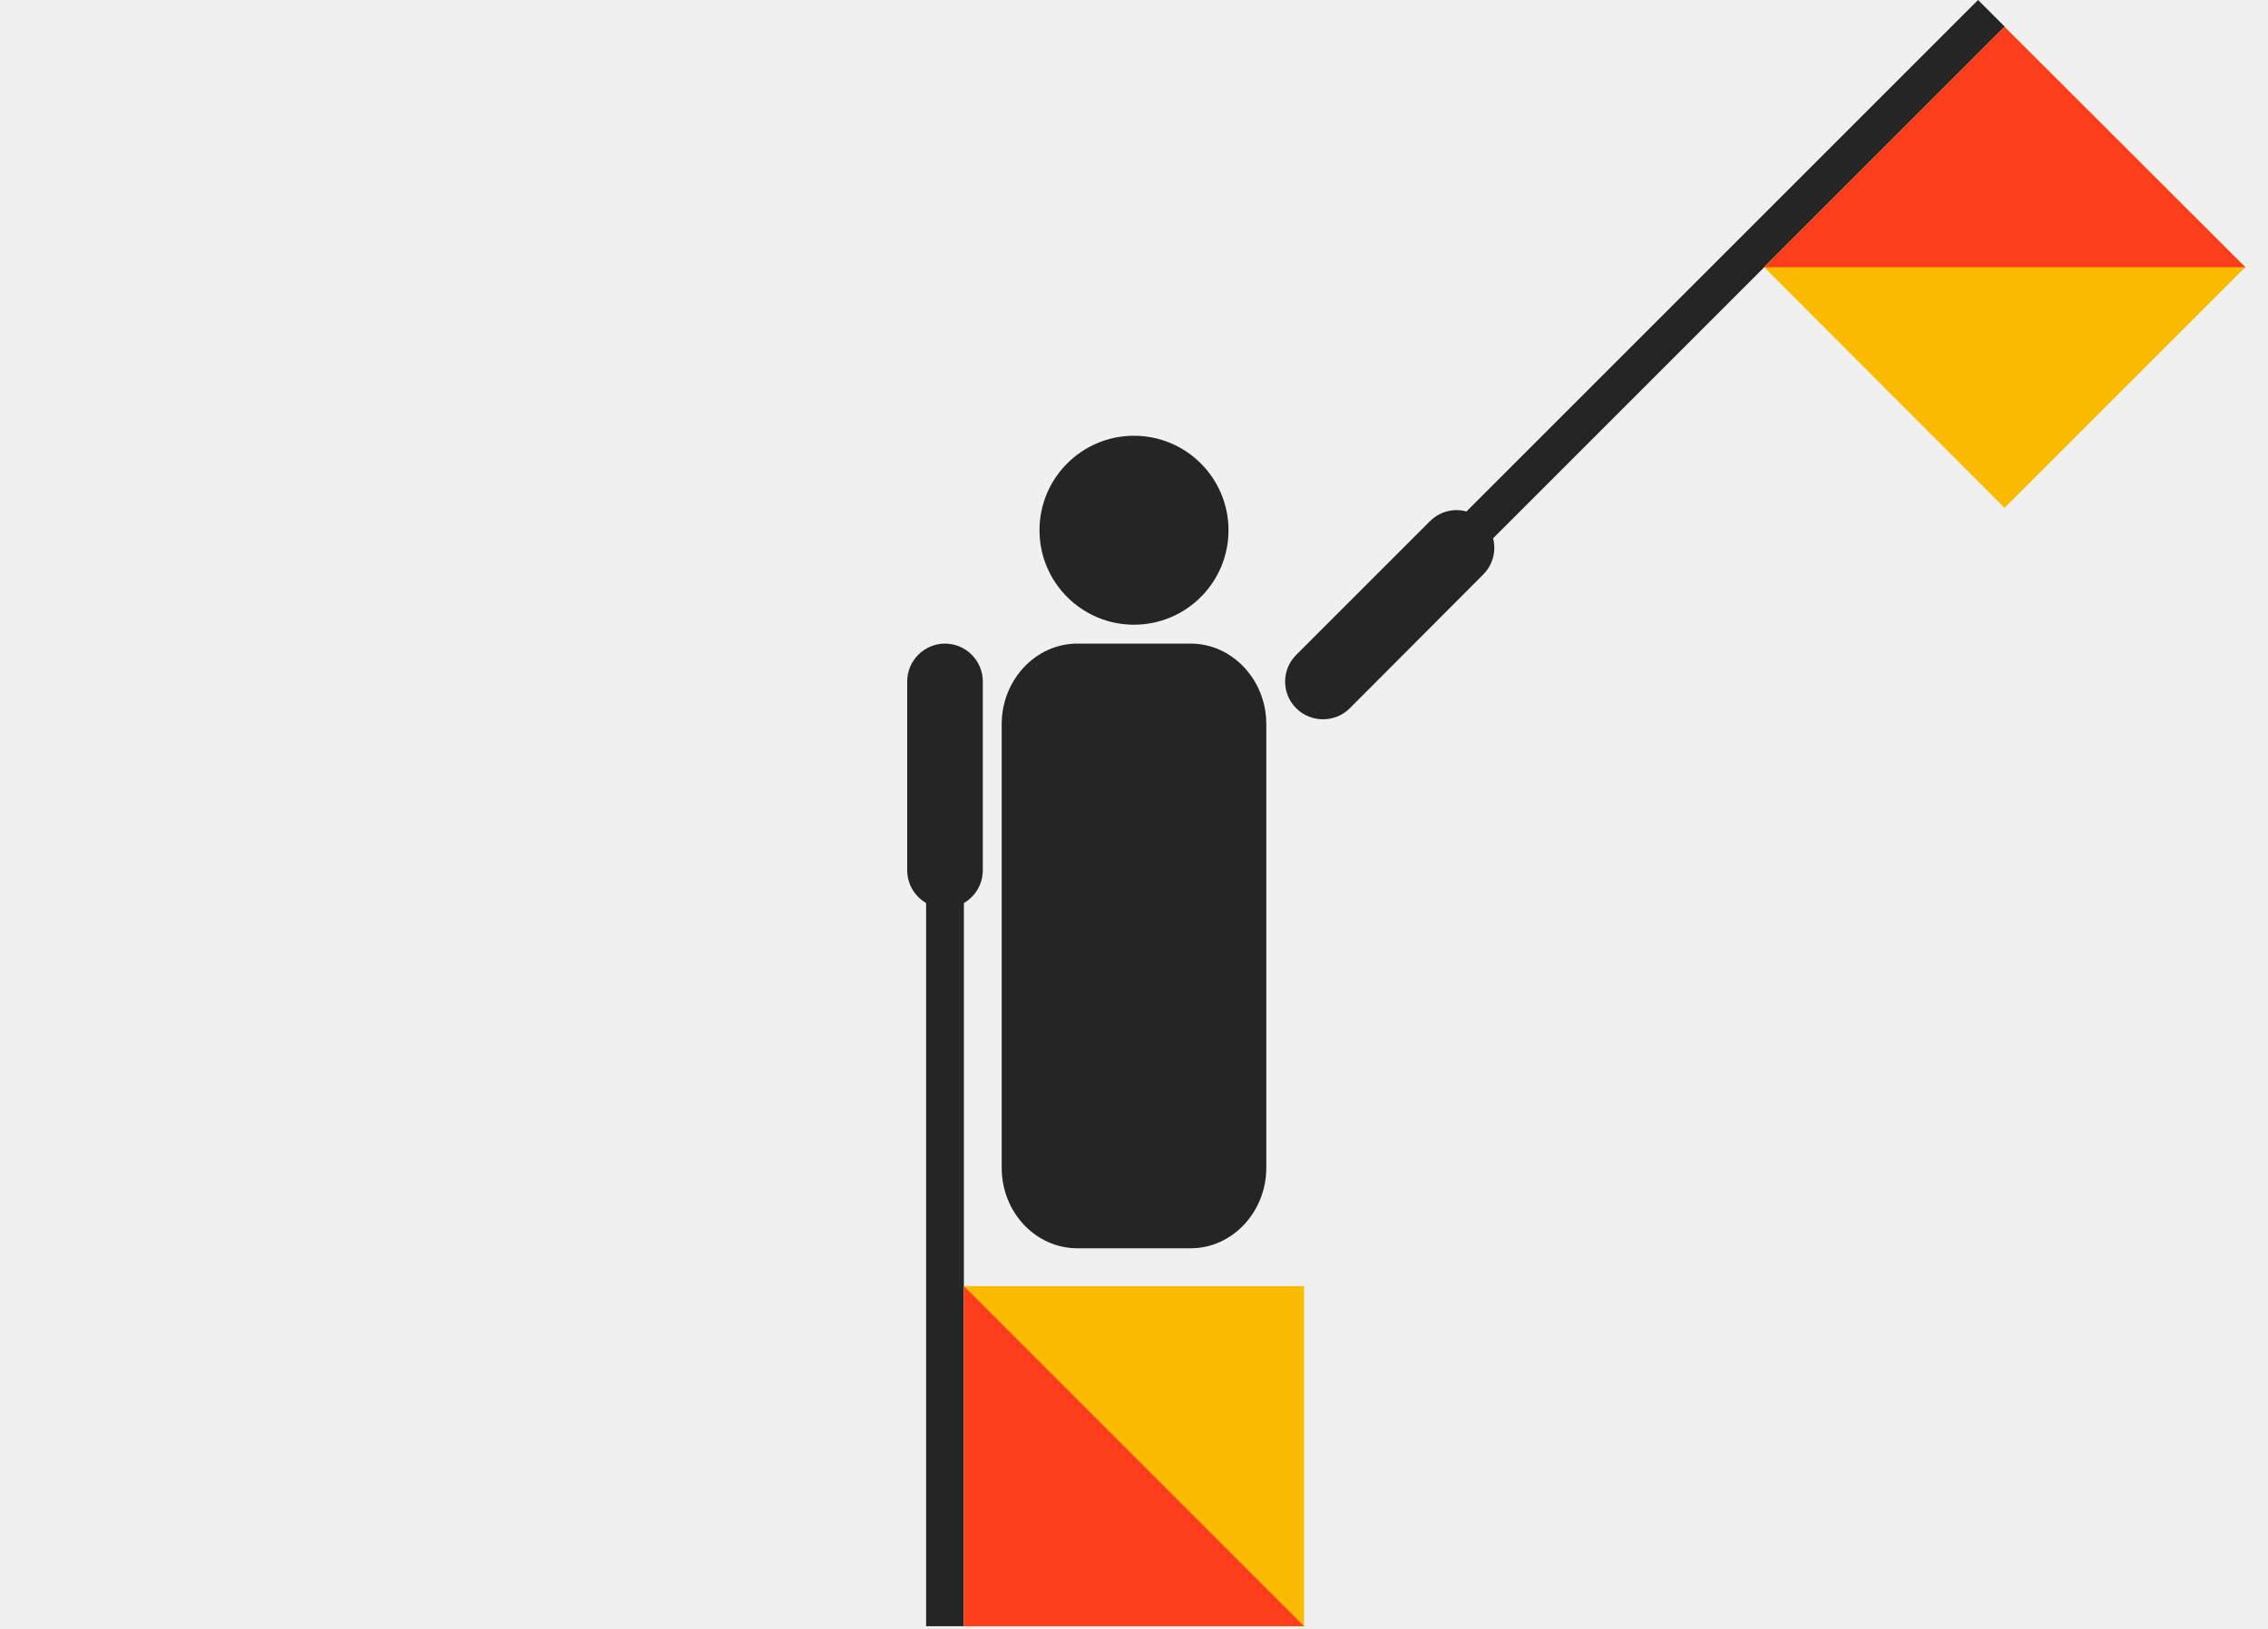
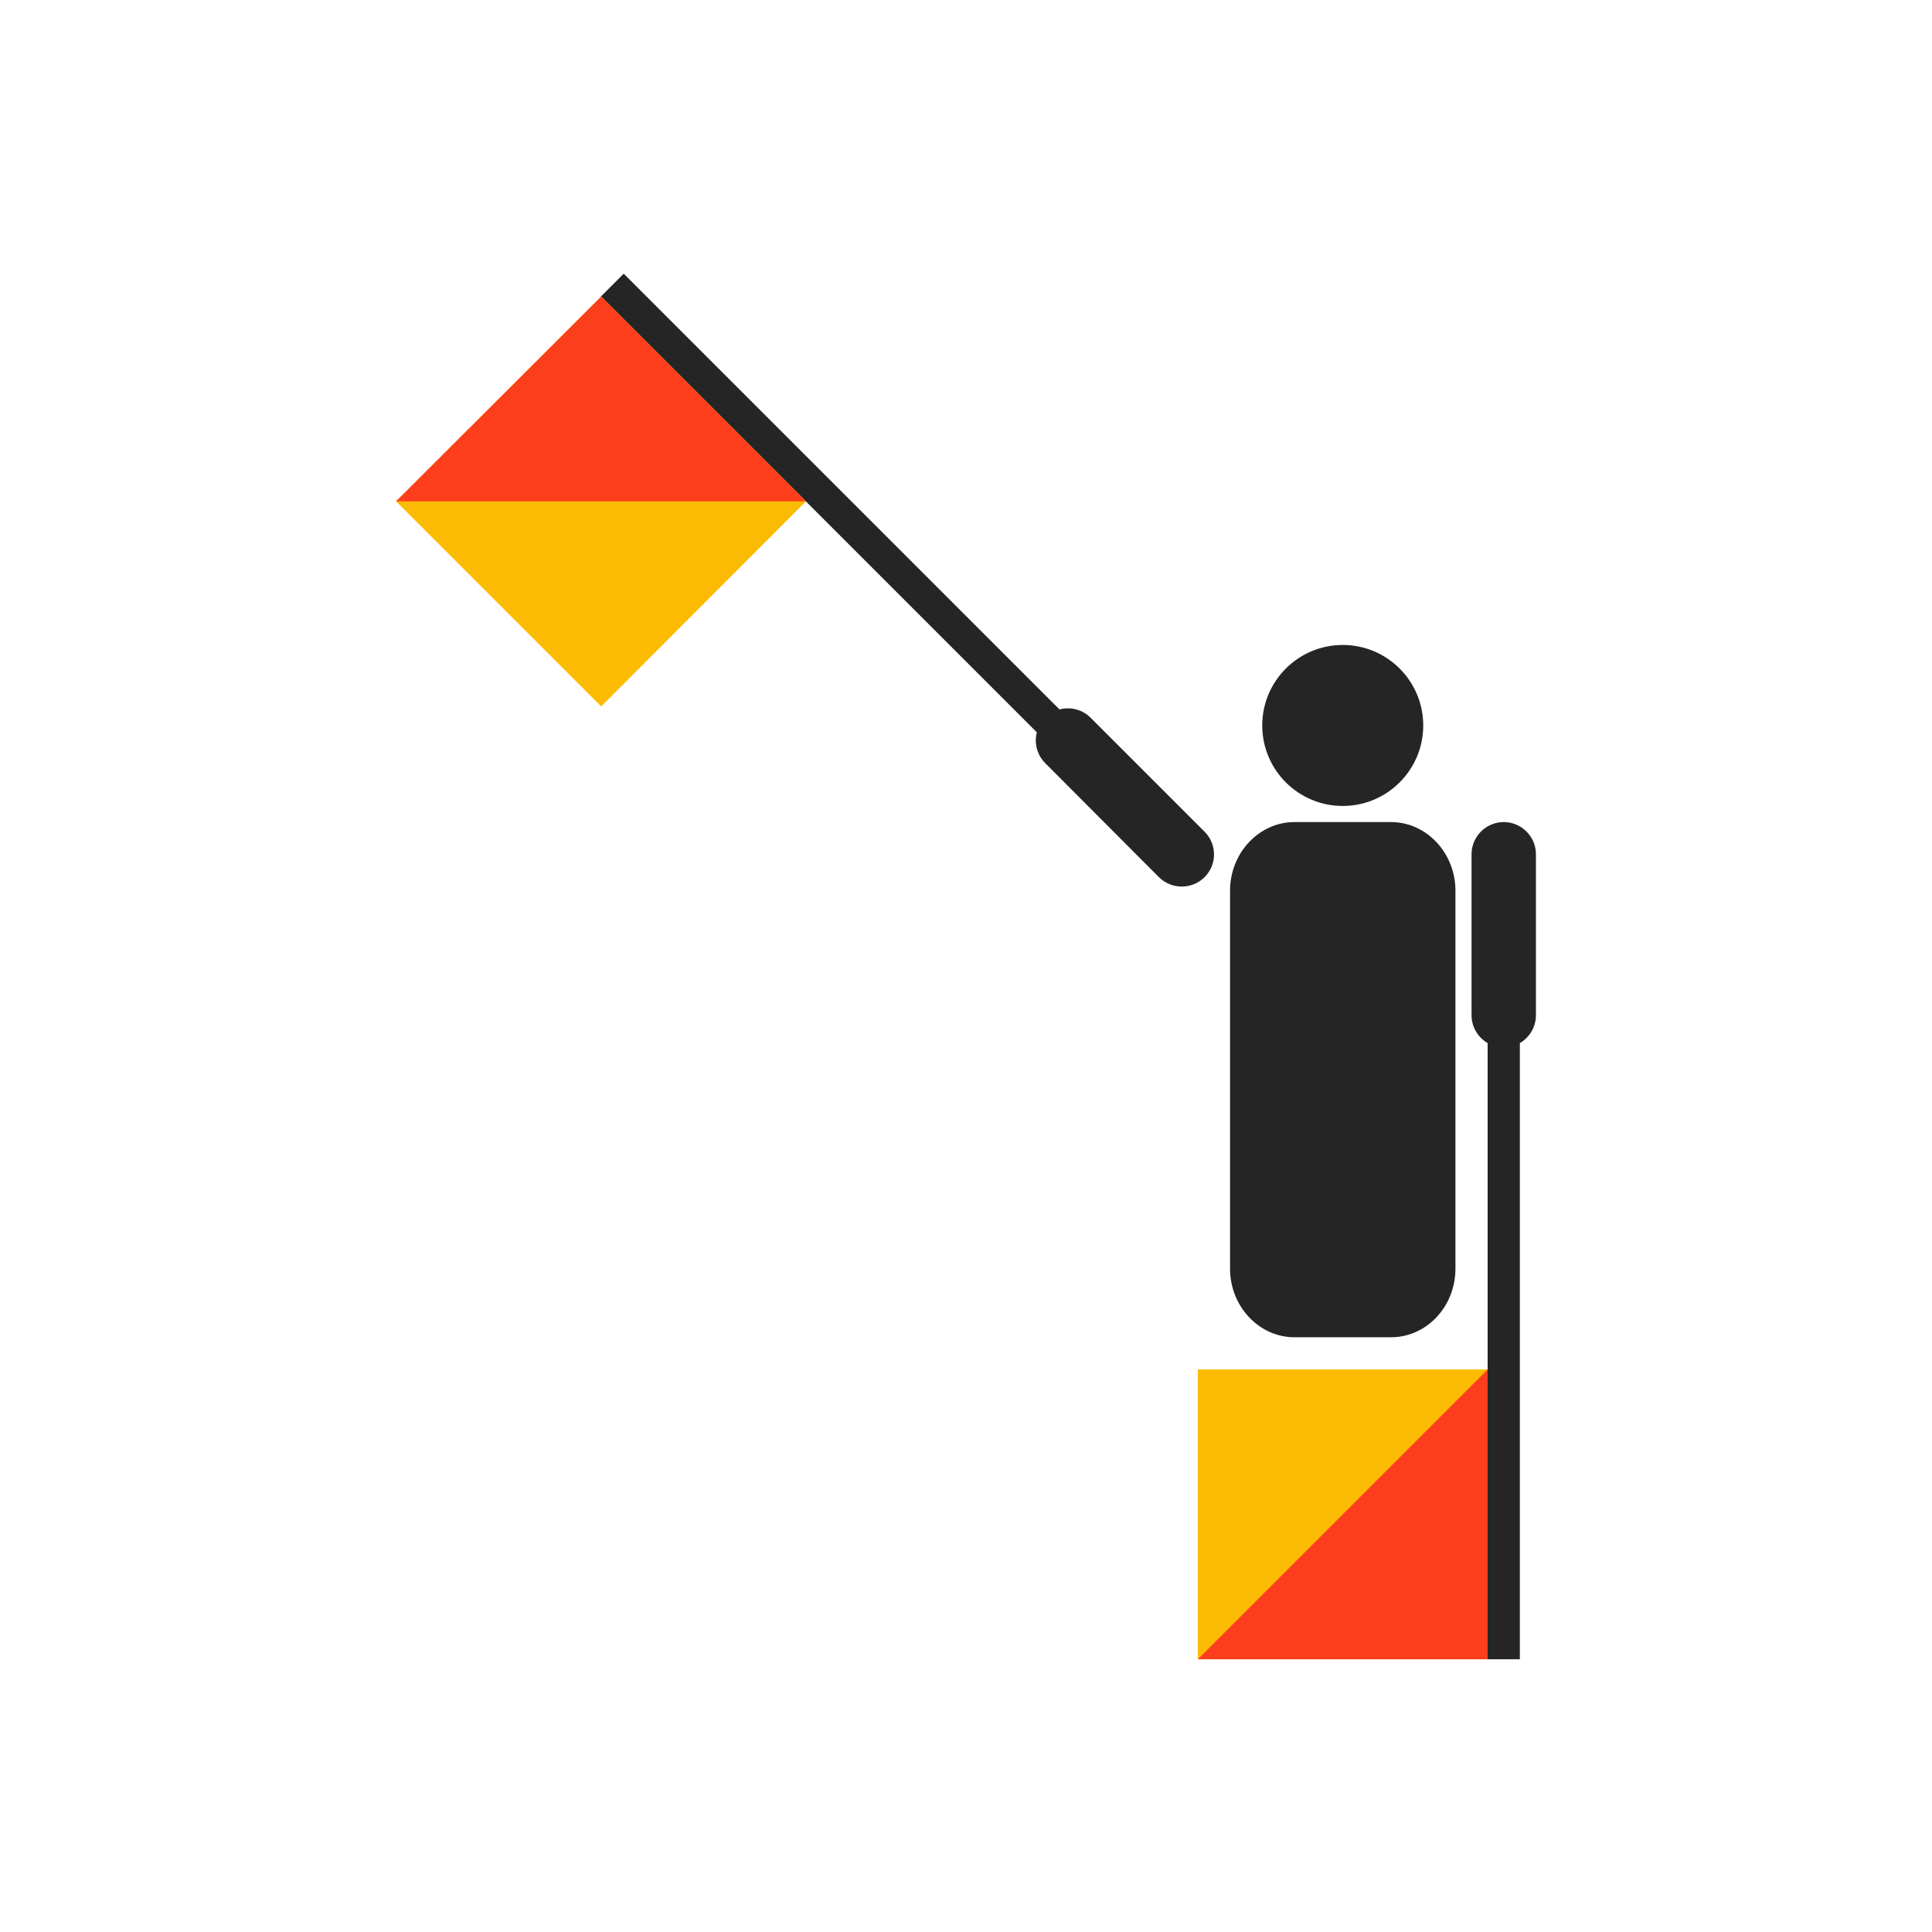
- <svg xmlns="http://www.w3.org/2000/svg" width="600" height="431" viewBox="0 0 600 431" fill="none">
-   <g clip-path="url(#clip0)">
-     <path fill-rule="evenodd" clip-rule="evenodd" d="M275 140.3C275 154.1 286.2 165.3 300 165.3C313.8 165.3 325 154.1 325 140.3C325 126.5 313.8 115.3 300 115.3C286.2 115.3 275 126.5 275 140.3Z" fill="#252525" />
-     <path fill-rule="evenodd" clip-rule="evenodd" d="M315 170.3H285C274 170.3 265 179.9 265 191.6V309C265 320.8 274 330.3 285 330.3H315C326 330.3 335 320.7 335 309V191.6C335 179.9 326 170.3 315 170.3Z" fill="#252525" />
-     <path fill-rule="evenodd" clip-rule="evenodd" d="M240 180.3V230.3C240 235.8 244.5 240.3 250 240.3C255.5 240.3 260 235.8 260 230.3V180.3C260 174.8 255.5 170.3 250 170.3C244.5 170.3 240 174.8 240 180.3Z" fill="#252525" />
-     <path d="M245 230.3H255V430.3H245V230.3Z" fill="#252525" />
-     <path fill-rule="evenodd" clip-rule="evenodd" d="M345 340.3H255V430.3H345V340.3Z" fill="#FCBB03" />
-     <path fill-rule="evenodd" clip-rule="evenodd" d="M255 340.3V430.3H345L255 340.3Z" fill="#FD3E1D" />
-     <path fill-rule="evenodd" clip-rule="evenodd" d="M357.099 187.4L392.399 152C396.299 148.1 396.299 141.8 392.399 137.9C388.499 134 382.199 134 378.299 137.9L342.899 173.3C338.999 177.2 338.999 183.5 342.899 187.4C346.799 191.3 353.199 191.3 357.099 187.4Z" fill="#252525" />
-     <path d="M523.298 -0.008L530.369 7.063L388.949 148.483L381.878 141.412L523.298 -0.008Z" fill="#252525" />
-     <path fill-rule="evenodd" clip-rule="evenodd" d="M530.3 134.4L594 70.7L530.3 7.1L466.7 70.7L530.3 134.4Z" fill="#FCBB03" />
-     <path fill-rule="evenodd" clip-rule="evenodd" d="M594 70.7L530.3 7.1L466.7 70.7H594Z" fill="#FD3E1D" />
-   </g>
-   <defs>
-     <clipPath id="clip0">
-       <rect width="600" height="430.3" transform="matrix(-1 0 0 1 600 0)" fill="white" />
-     </clipPath>
-   </defs>
+ <svg xmlns="http://www.w3.org/2000/svg" width="600" height="600" viewBox="0 0 600 600" fill="none">
+   <rect width="600" height="600" fill="white" />
+   <path fill-rule="evenodd" clip-rule="evenodd" d="M442 225.3C442 239.1 430.8 250.3 417 250.3C403.2 250.3 392 239.1 392 225.3C392 211.5 403.2 200.3 417 200.3C430.8 200.3 442 211.5 442 225.3Z" fill="#252525" />
+   <path fill-rule="evenodd" clip-rule="evenodd" d="M402 255.3H432C443 255.3 452 264.9 452 276.6V394C452 405.8 443 415.3 432 415.3H402C391 415.3 382 405.7 382 394V276.6C382 264.9 391 255.3 402 255.3Z" fill="#252525" />
+   <path fill-rule="evenodd" clip-rule="evenodd" d="M477 265.3V315.3C477 320.8 472.5 325.3 467 325.3C461.5 325.3 457 320.8 457 315.3V265.3C457 259.8 461.5 255.3 467 255.3C472.5 255.3 477 259.8 477 265.3Z" fill="#252525" />
+   <path d="M472 315.3H462V515.3H472V315.3Z" fill="#252525" />
+   <path fill-rule="evenodd" clip-rule="evenodd" d="M372 425.3H462V515.3H372V425.3Z" fill="#FCBB03" />
+   <path fill-rule="evenodd" clip-rule="evenodd" d="M462 425.3V515.3H372L462 425.3Z" fill="#FD3E1D" />
+   <path fill-rule="evenodd" clip-rule="evenodd" d="M359.9 272.4L324.6 237C320.7 233.1 320.7 226.8 324.6 222.9C328.5 219 334.8 219 338.7 222.9L374.1 258.3C378 262.2 378 268.5 374.1 272.4C370.2 276.3 363.8 276.3 359.9 272.4Z" fill="#252525" />
+   <path d="M193.701 84.993L186.63 92.064L328.05 233.484L335.121 226.413L193.701 84.993Z" fill="#252525" />
+   <path fill-rule="evenodd" clip-rule="evenodd" d="M186.7 219.4L123 155.7L186.7 92.1L250.3 155.7L186.7 219.4Z" fill="#FCBB03" />
+   <path fill-rule="evenodd" clip-rule="evenodd" d="M123 155.7L186.7 92.1L250.3 155.7H123Z" fill="#FD3E1D" />
</svg>
